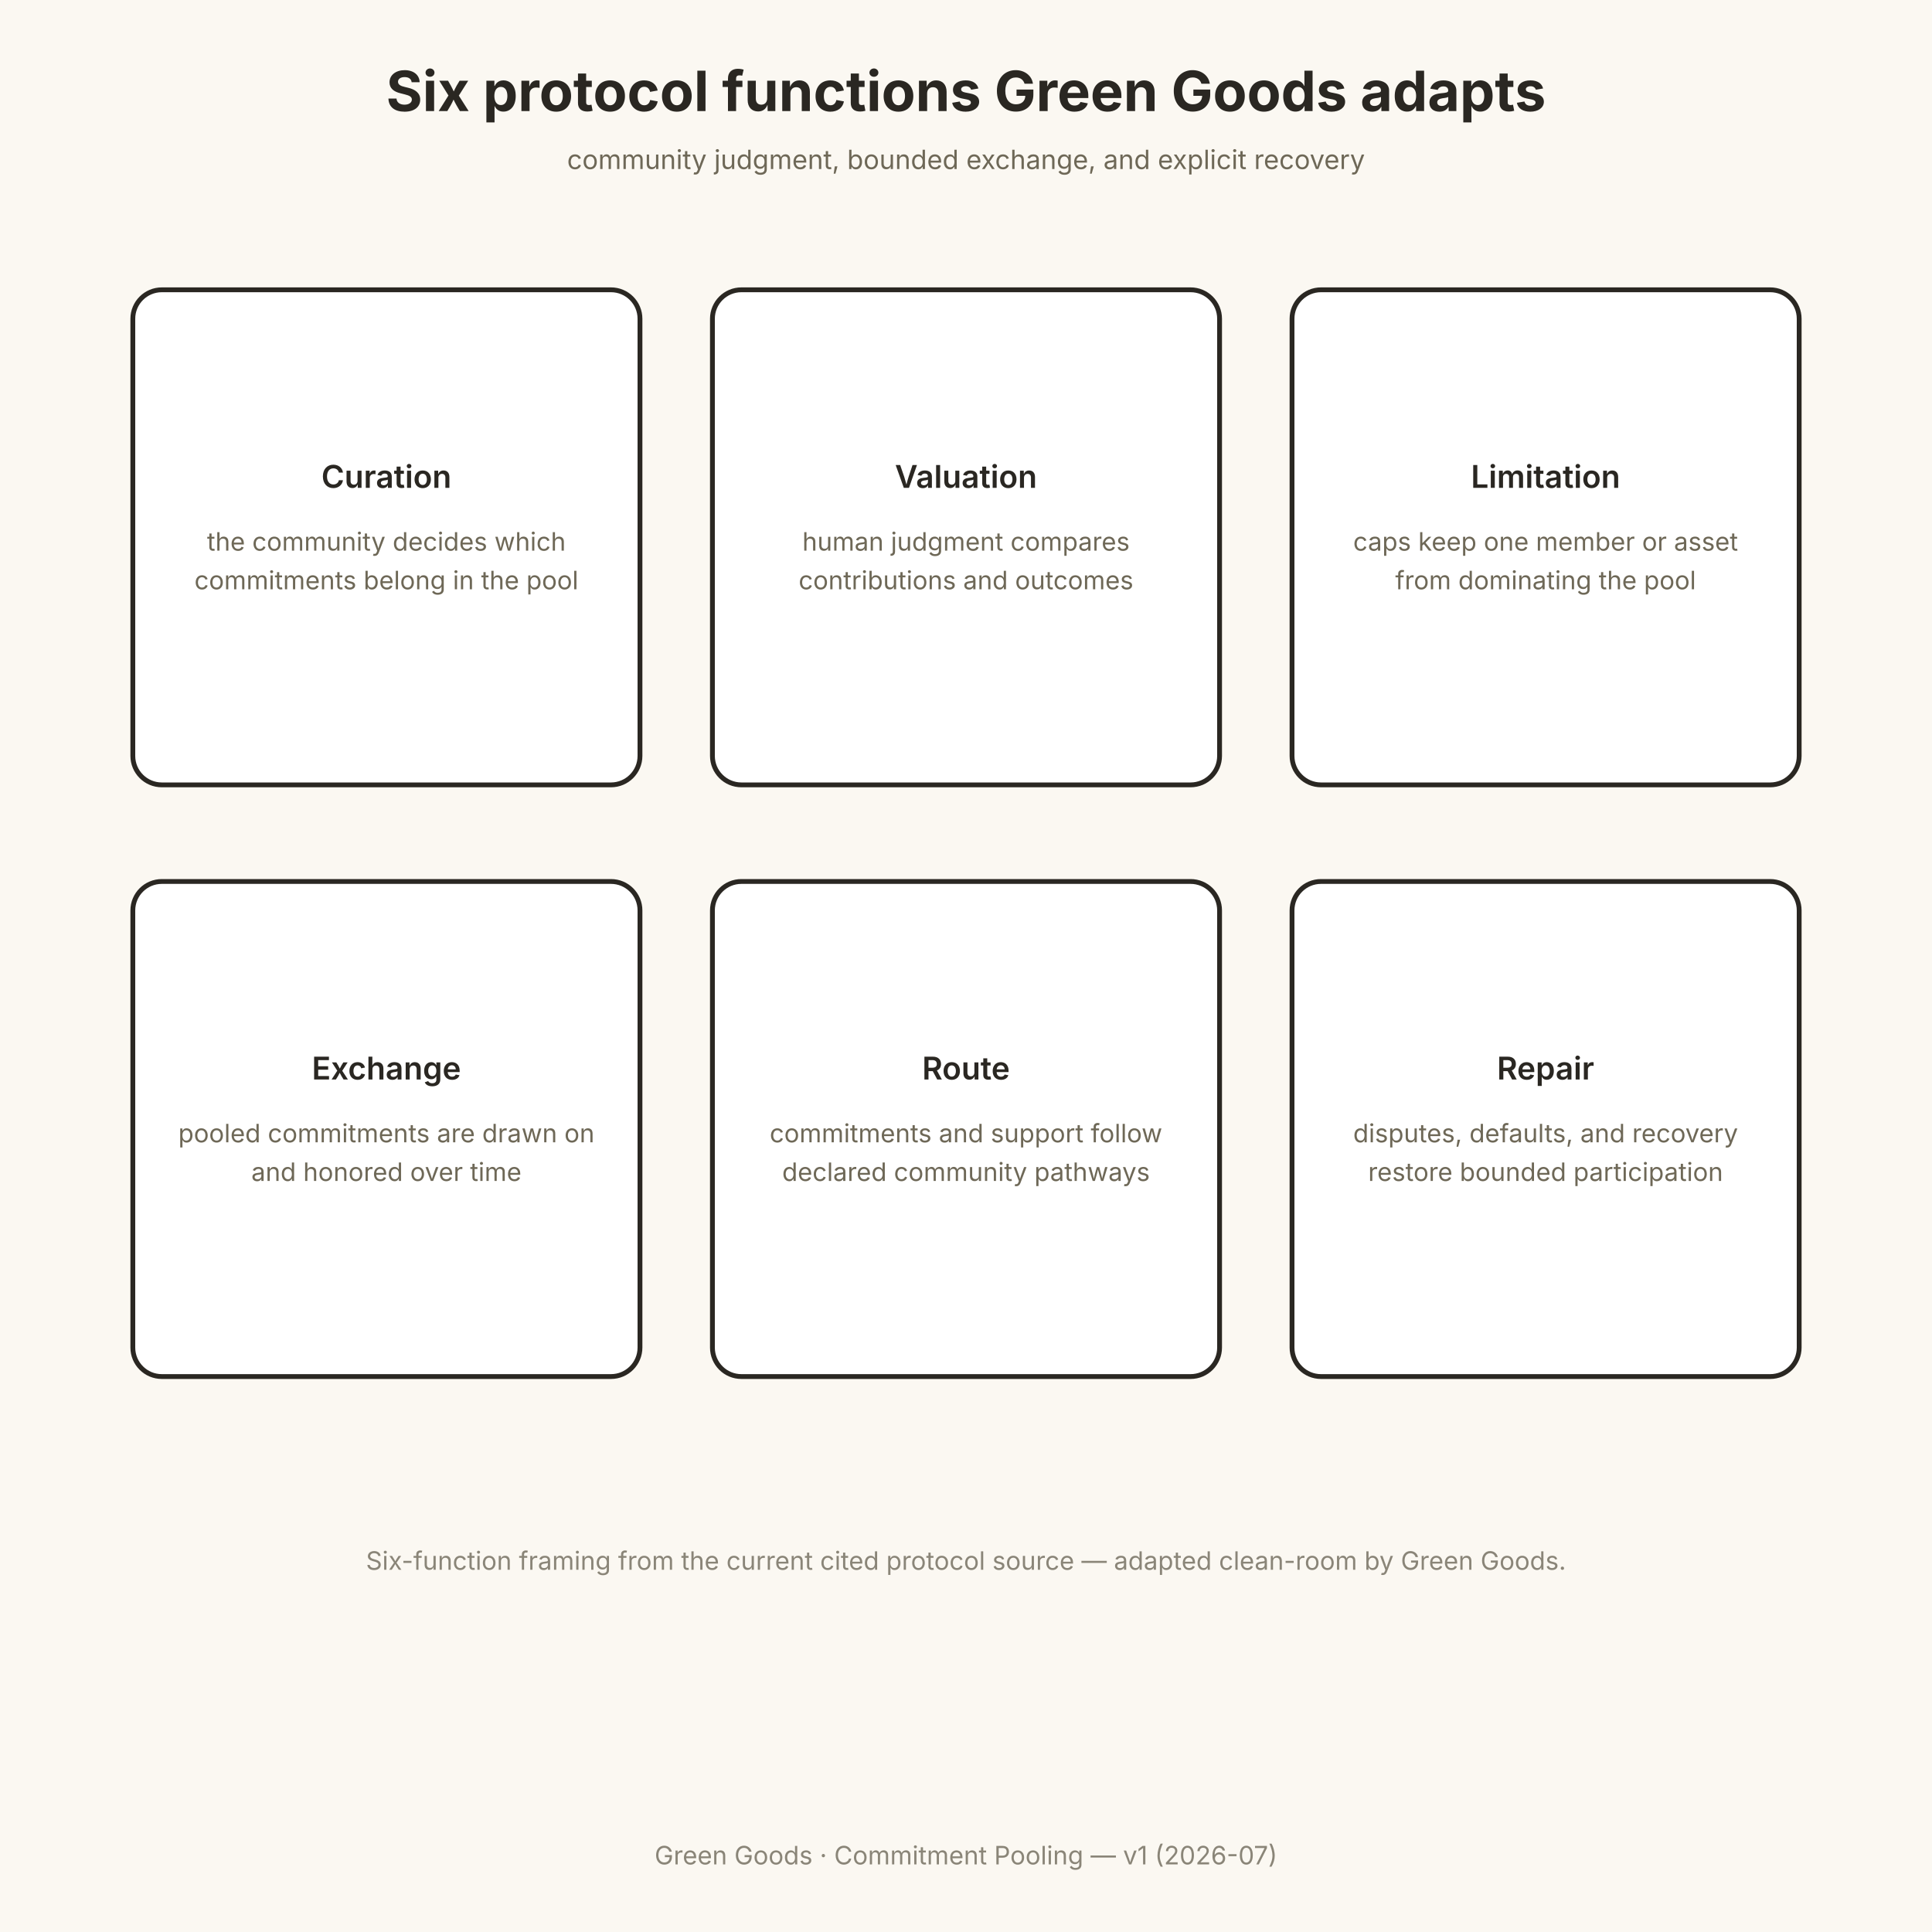
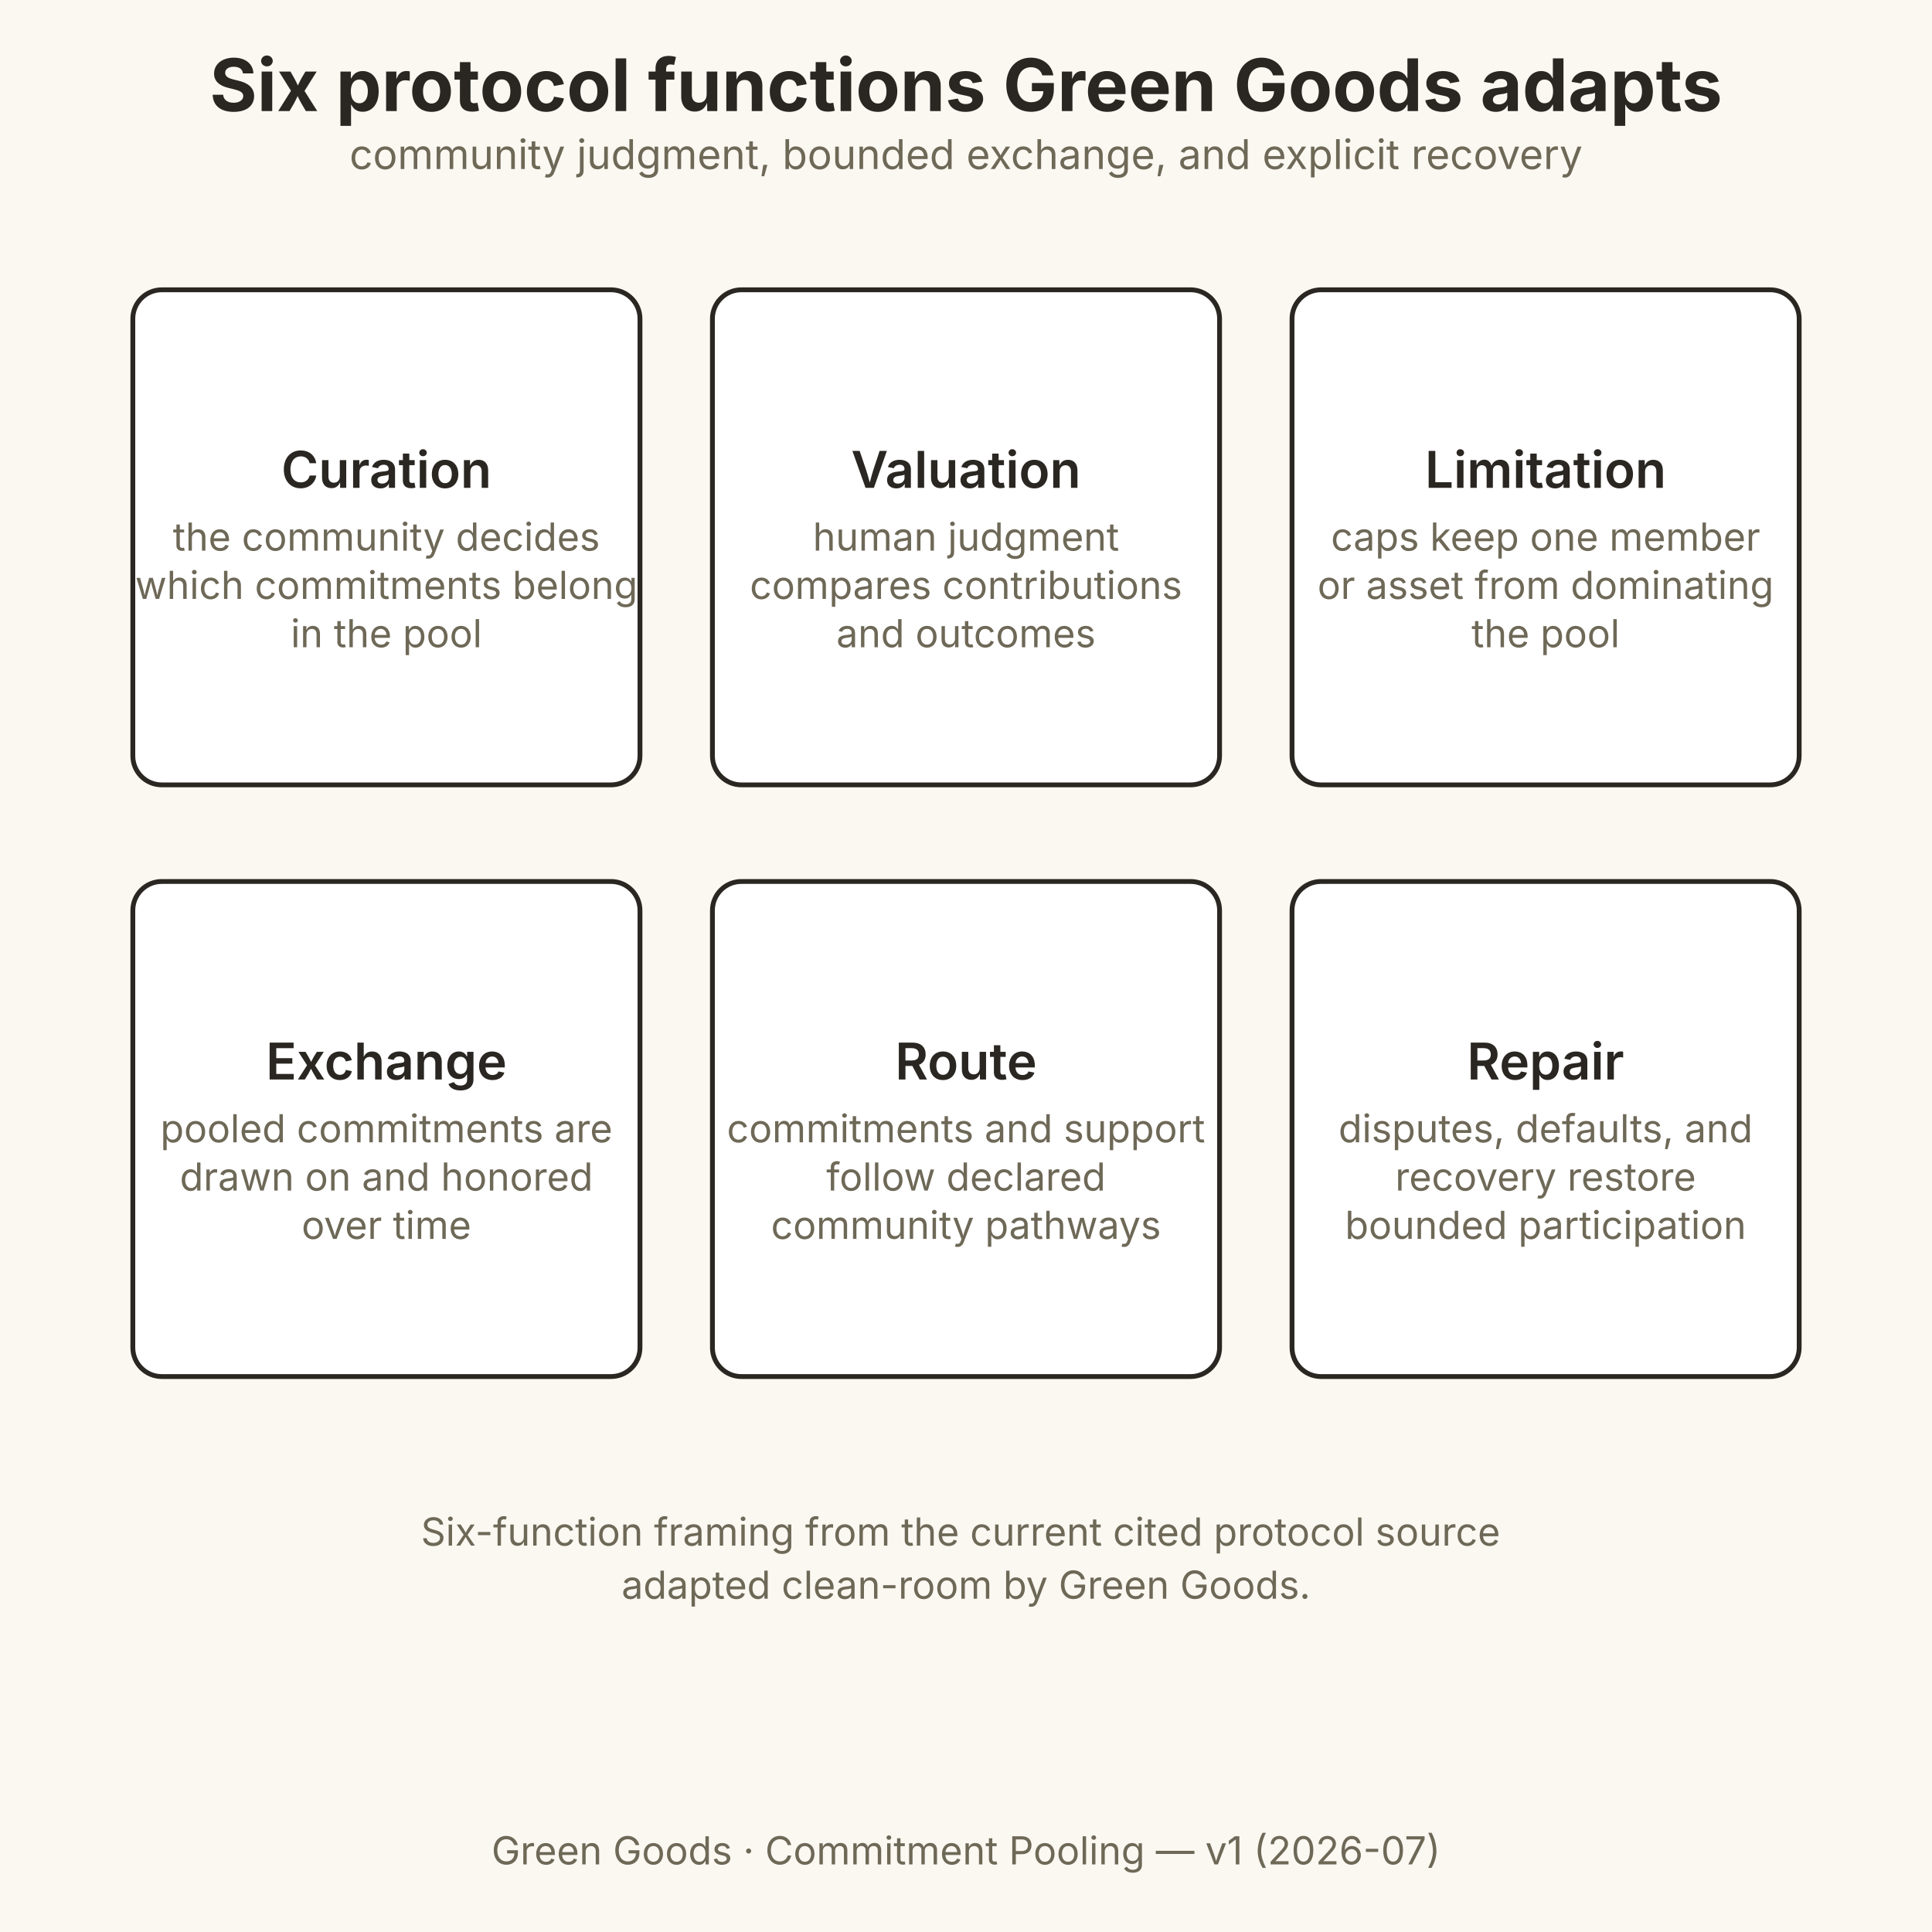
<svg xmlns="http://www.w3.org/2000/svg" width="1600" height="1600" viewBox="0 0 800 800" font-family="Inter, 'Helvetica Neue', Arial, sans-serif" role="img" aria-labelledby="ge-title ge-desc">
  <rect x="0" y="0" width="800" height="800" fill="#FBF8F2" />
-   <text x="400" y="46" text-anchor="middle" font-size="23" font-weight="700" fill="#2A2722">Six protocol functions Green Goods adapts</text>
-   <text x="400" y="70" text-anchor="middle" font-size="11" fill="#6E6857">community judgment, bounded exchange, and explicit recovery</text>
+   <text x="400" y="46" text-anchor="middle" font-size="30" font-weight="700" fill="#2A2722">Six protocol functions Green Goods adapts</text>
+   <text x="400" y="70" text-anchor="middle" font-size="17" fill="#6E6857">community judgment, bounded exchange, and explicit recovery</text>
  <g>
    <rect x="55" y="120" width="210" height="205" rx="12" fill="#FFFFFF" stroke="#2A2722" stroke-width="2" />
-     <text x="160" y="202" text-anchor="middle" font-size="13" font-weight="600" fill="#2A2722">Curation</text>
-     <text x="160" y="228" text-anchor="middle" font-size="10.5" fill="#6E6857">the community decides which</text>
-     <text x="160" y="244" text-anchor="middle" font-size="10.5" fill="#6E6857">commitments belong in the pool</text>
+     <text x="160" y="202" text-anchor="middle" font-size="21" font-weight="600" fill="#2A2722">Curation</text>
+     <text x="160" y="228" text-anchor="middle" font-size="16" fill="#6E6857">the community decides</text>
+     <text x="160" y="248" text-anchor="middle" font-size="16" fill="#6E6857">which commitments belong</text>
+     <text x="160" y="268" text-anchor="middle" font-size="16" fill="#6E6857">in the pool</text>
  </g>
  <g>
    <rect x="295" y="120" width="210" height="205" rx="12" fill="#FFFFFF" stroke="#2A2722" stroke-width="2" />
-     <text x="400" y="202" text-anchor="middle" font-size="13" font-weight="600" fill="#2A2722">Valuation</text>
-     <text x="400" y="228" text-anchor="middle" font-size="10.5" fill="#6E6857">human judgment compares</text>
-     <text x="400" y="244" text-anchor="middle" font-size="10.5" fill="#6E6857">contributions and outcomes</text>
+     <text x="400" y="202" text-anchor="middle" font-size="21" font-weight="600" fill="#2A2722">Valuation</text>
+     <text x="400" y="228" text-anchor="middle" font-size="16" fill="#6E6857">human judgment</text>
+     <text x="400" y="248" text-anchor="middle" font-size="16" fill="#6E6857">compares contributions</text>
+     <text x="400" y="268" text-anchor="middle" font-size="16" fill="#6E6857">and outcomes</text>
  </g>
  <g>
    <rect x="535" y="120" width="210" height="205" rx="12" fill="#FFFFFF" stroke="#2A2722" stroke-width="2" />
-     <text x="640" y="202" text-anchor="middle" font-size="13" font-weight="600" fill="#2A2722">Limitation</text>
-     <text x="640" y="228" text-anchor="middle" font-size="10.5" fill="#6E6857">caps keep one member or asset</text>
-     <text x="640" y="244" text-anchor="middle" font-size="10.5" fill="#6E6857">from dominating the pool</text>
+     <text x="640" y="202" text-anchor="middle" font-size="21" font-weight="600" fill="#2A2722">Limitation</text>
+     <text x="640" y="228" text-anchor="middle" font-size="16" fill="#6E6857">caps keep one member</text>
+     <text x="640" y="248" text-anchor="middle" font-size="16" fill="#6E6857">or asset from dominating</text>
+     <text x="640" y="268" text-anchor="middle" font-size="16" fill="#6E6857">the pool</text>
  </g>
  <g>
    <rect x="55" y="365" width="210" height="205" rx="12" fill="#FFFFFF" stroke="#2A2722" stroke-width="2" />
-     <text x="160" y="447" text-anchor="middle" font-size="13" font-weight="600" fill="#2A2722">Exchange</text>
-     <text x="160" y="473" text-anchor="middle" font-size="10.5" fill="#6E6857">pooled commitments are drawn on</text>
-     <text x="160" y="489" text-anchor="middle" font-size="10.5" fill="#6E6857">and honored over time</text>
+     <text x="160" y="447" text-anchor="middle" font-size="21" font-weight="600" fill="#2A2722">Exchange</text>
+     <text x="160" y="473" text-anchor="middle" font-size="16" fill="#6E6857">pooled commitments are</text>
+     <text x="160" y="493" text-anchor="middle" font-size="16" fill="#6E6857">drawn on and honored</text>
+     <text x="160" y="513" text-anchor="middle" font-size="16" fill="#6E6857">over time</text>
  </g>
  <g>
    <rect x="295" y="365" width="210" height="205" rx="12" fill="#FFFFFF" stroke="#2A2722" stroke-width="2" />
-     <text x="400" y="447" text-anchor="middle" font-size="13" font-weight="600" fill="#2A2722">Route</text>
-     <text x="400" y="473" text-anchor="middle" font-size="10.5" fill="#6E6857">commitments and support follow</text>
-     <text x="400" y="489" text-anchor="middle" font-size="10.5" fill="#6E6857">declared community pathways</text>
+     <text x="400" y="447" text-anchor="middle" font-size="21" font-weight="600" fill="#2A2722">Route</text>
+     <text x="400" y="473" text-anchor="middle" font-size="16" fill="#6E6857">commitments and support</text>
+     <text x="400" y="493" text-anchor="middle" font-size="16" fill="#6E6857">follow declared</text>
+     <text x="400" y="513" text-anchor="middle" font-size="16" fill="#6E6857">community pathways</text>
  </g>
  <g>
    <rect x="535" y="365" width="210" height="205" rx="12" fill="#FFFFFF" stroke="#2A2722" stroke-width="2" />
-     <text x="640" y="447" text-anchor="middle" font-size="13" font-weight="600" fill="#2A2722">Repair</text>
-     <text x="640" y="473" text-anchor="middle" font-size="10.5" fill="#6E6857">disputes, defaults, and recovery</text>
-     <text x="640" y="489" text-anchor="middle" font-size="10.5" fill="#6E6857">restore bounded participation</text>
+     <text x="640" y="447" text-anchor="middle" font-size="21" font-weight="600" fill="#2A2722">Repair</text>
+     <text x="640" y="473" text-anchor="middle" font-size="16" fill="#6E6857">disputes, defaults, and</text>
+     <text x="640" y="493" text-anchor="middle" font-size="16" fill="#6E6857">recovery restore</text>
+     <text x="640" y="513" text-anchor="middle" font-size="16" fill="#6E6857">bounded participation</text>
  </g>
-   <text x="400" y="650" text-anchor="middle" font-size="10.5" fill="#8A8578">Six-function framing from the current cited protocol source — adapted clean-room by Green Goods.</text>
-   <text x="400" y="772" text-anchor="middle" font-size="10.5" fill="#8A8578">Green Goods · Commitment Pooling — v1 (2026-07)</text>
+   <text x="400" y="640" text-anchor="middle" font-size="16" fill="#6E6857">
+     <tspan x="400">Six-function framing from the current cited protocol source</tspan>
+     <tspan x="400" dy="22">adapted clean-room by Green Goods.</tspan>
+   </text>
+   <text x="400" y="772" text-anchor="middle" font-size="16" fill="#6E6857">Green Goods · Commitment Pooling — v1 (2026-07)</text>
</svg>
